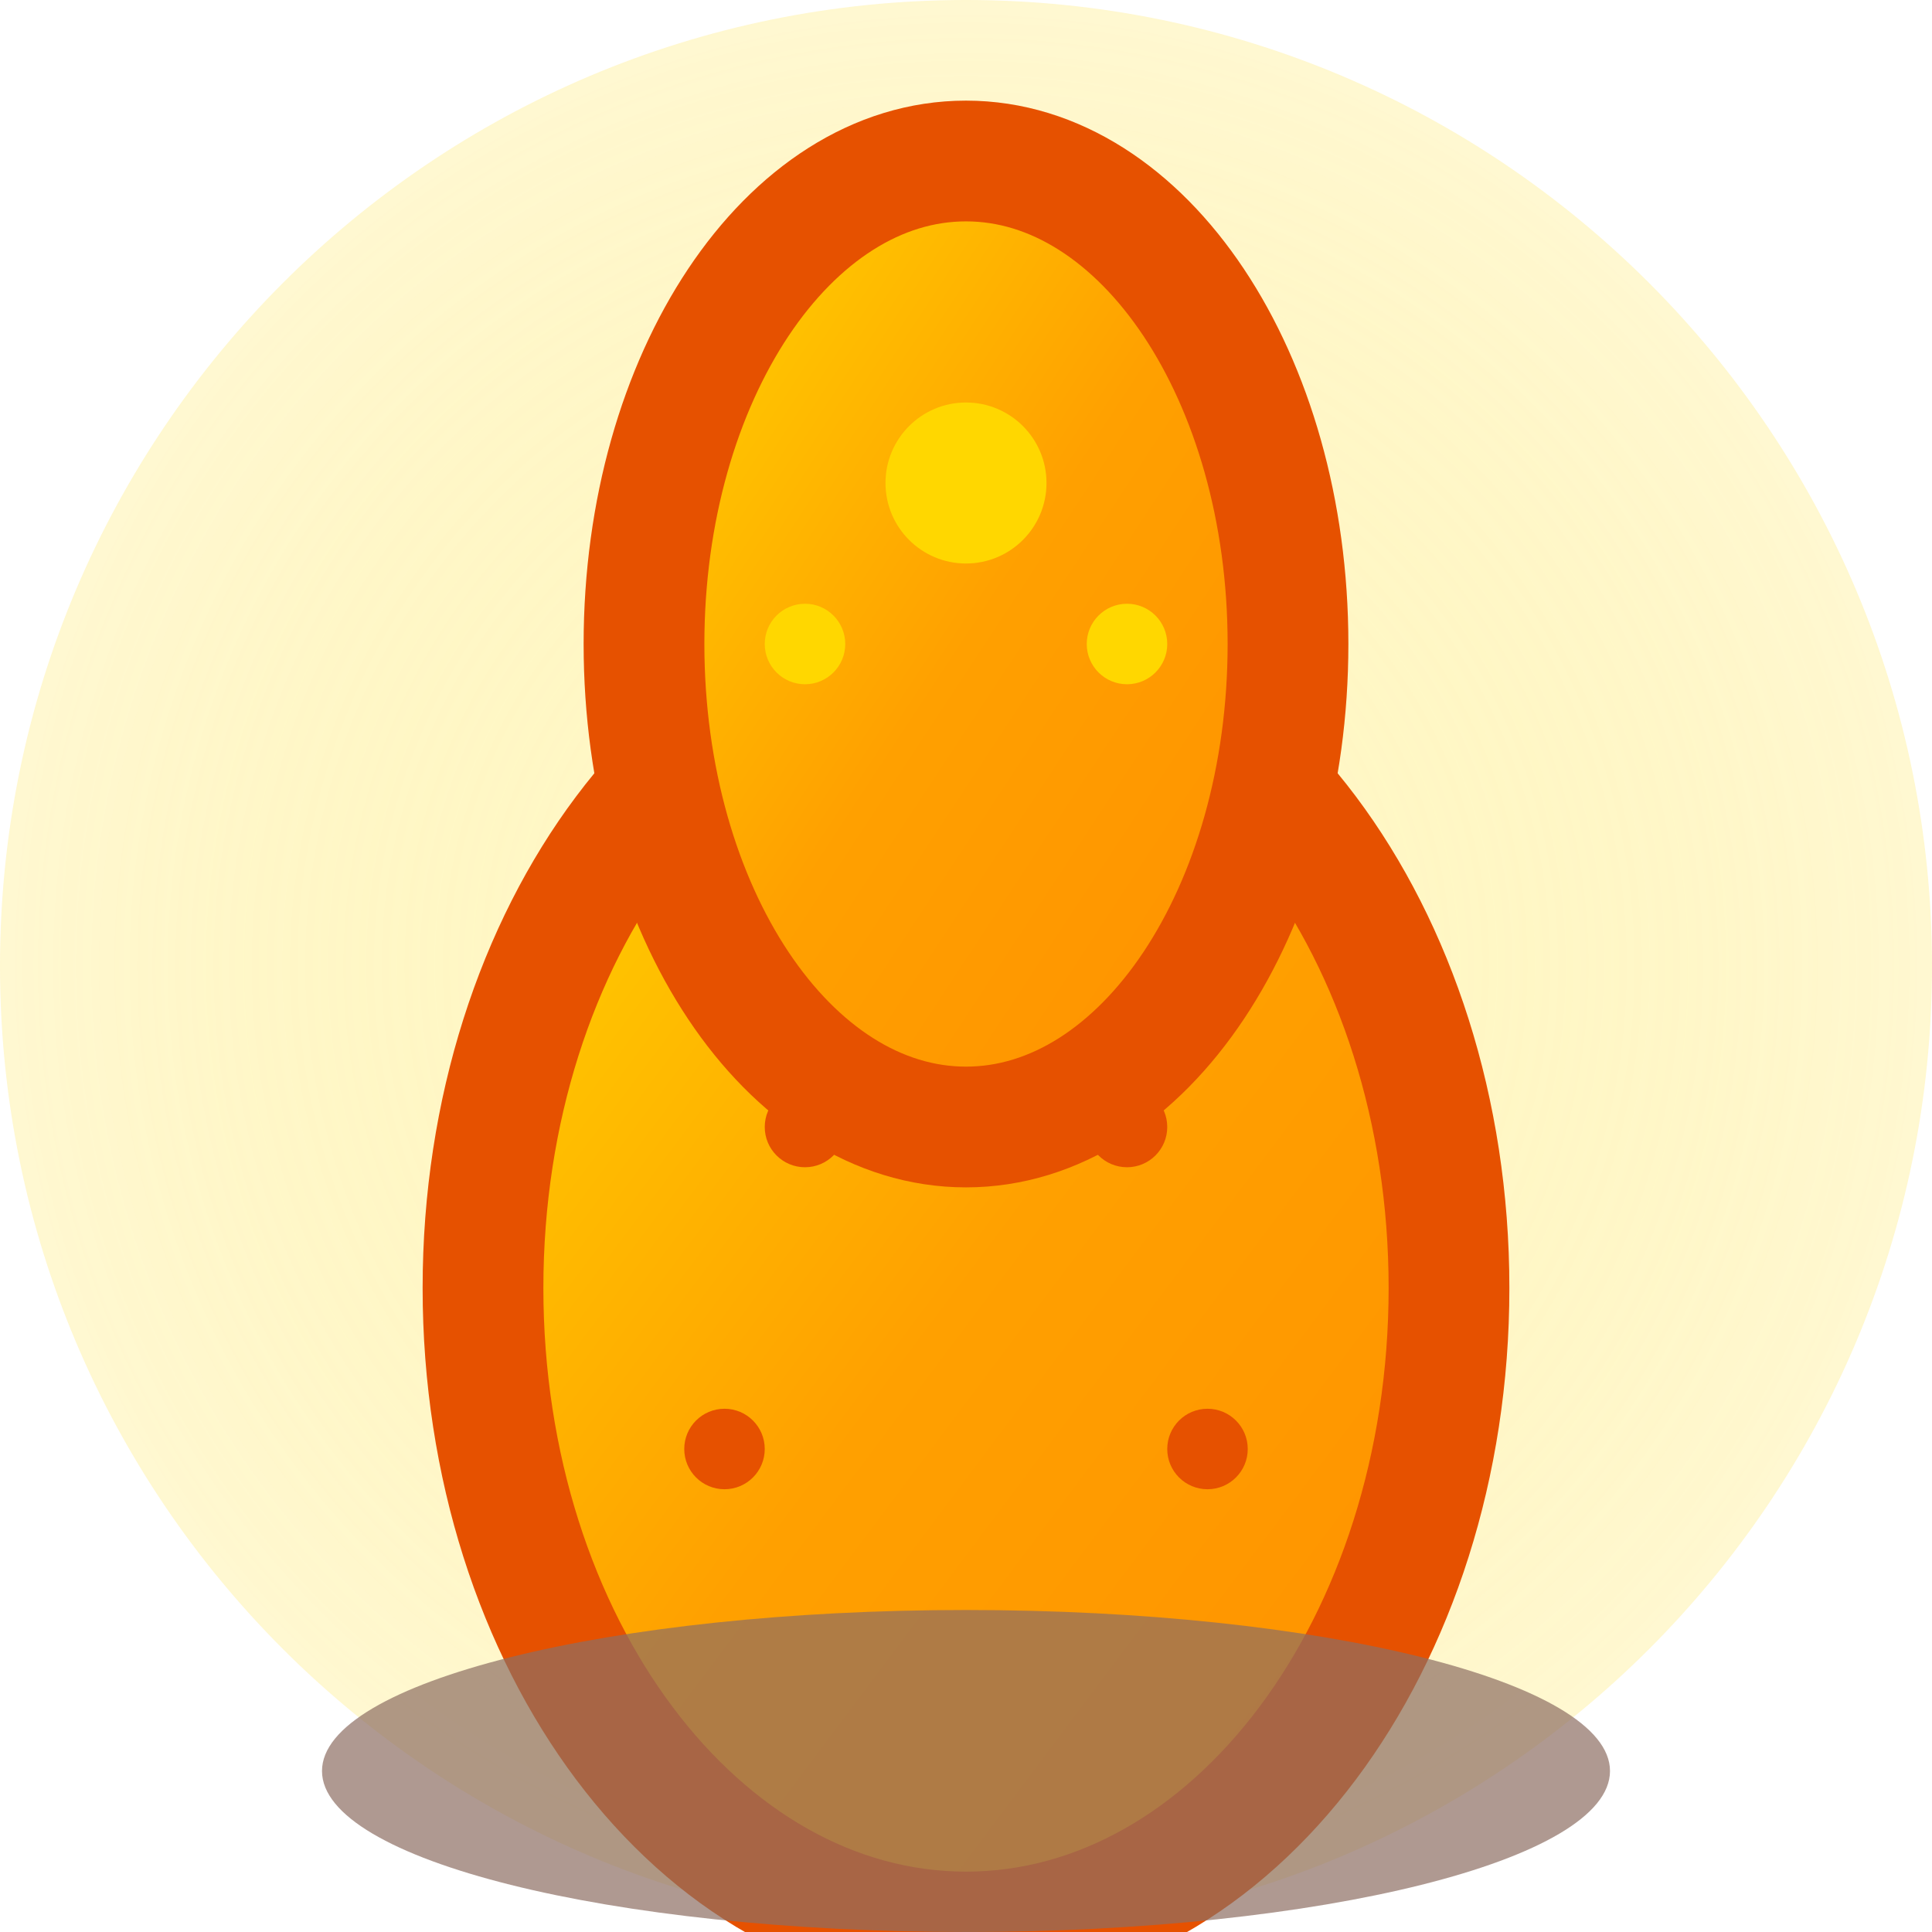
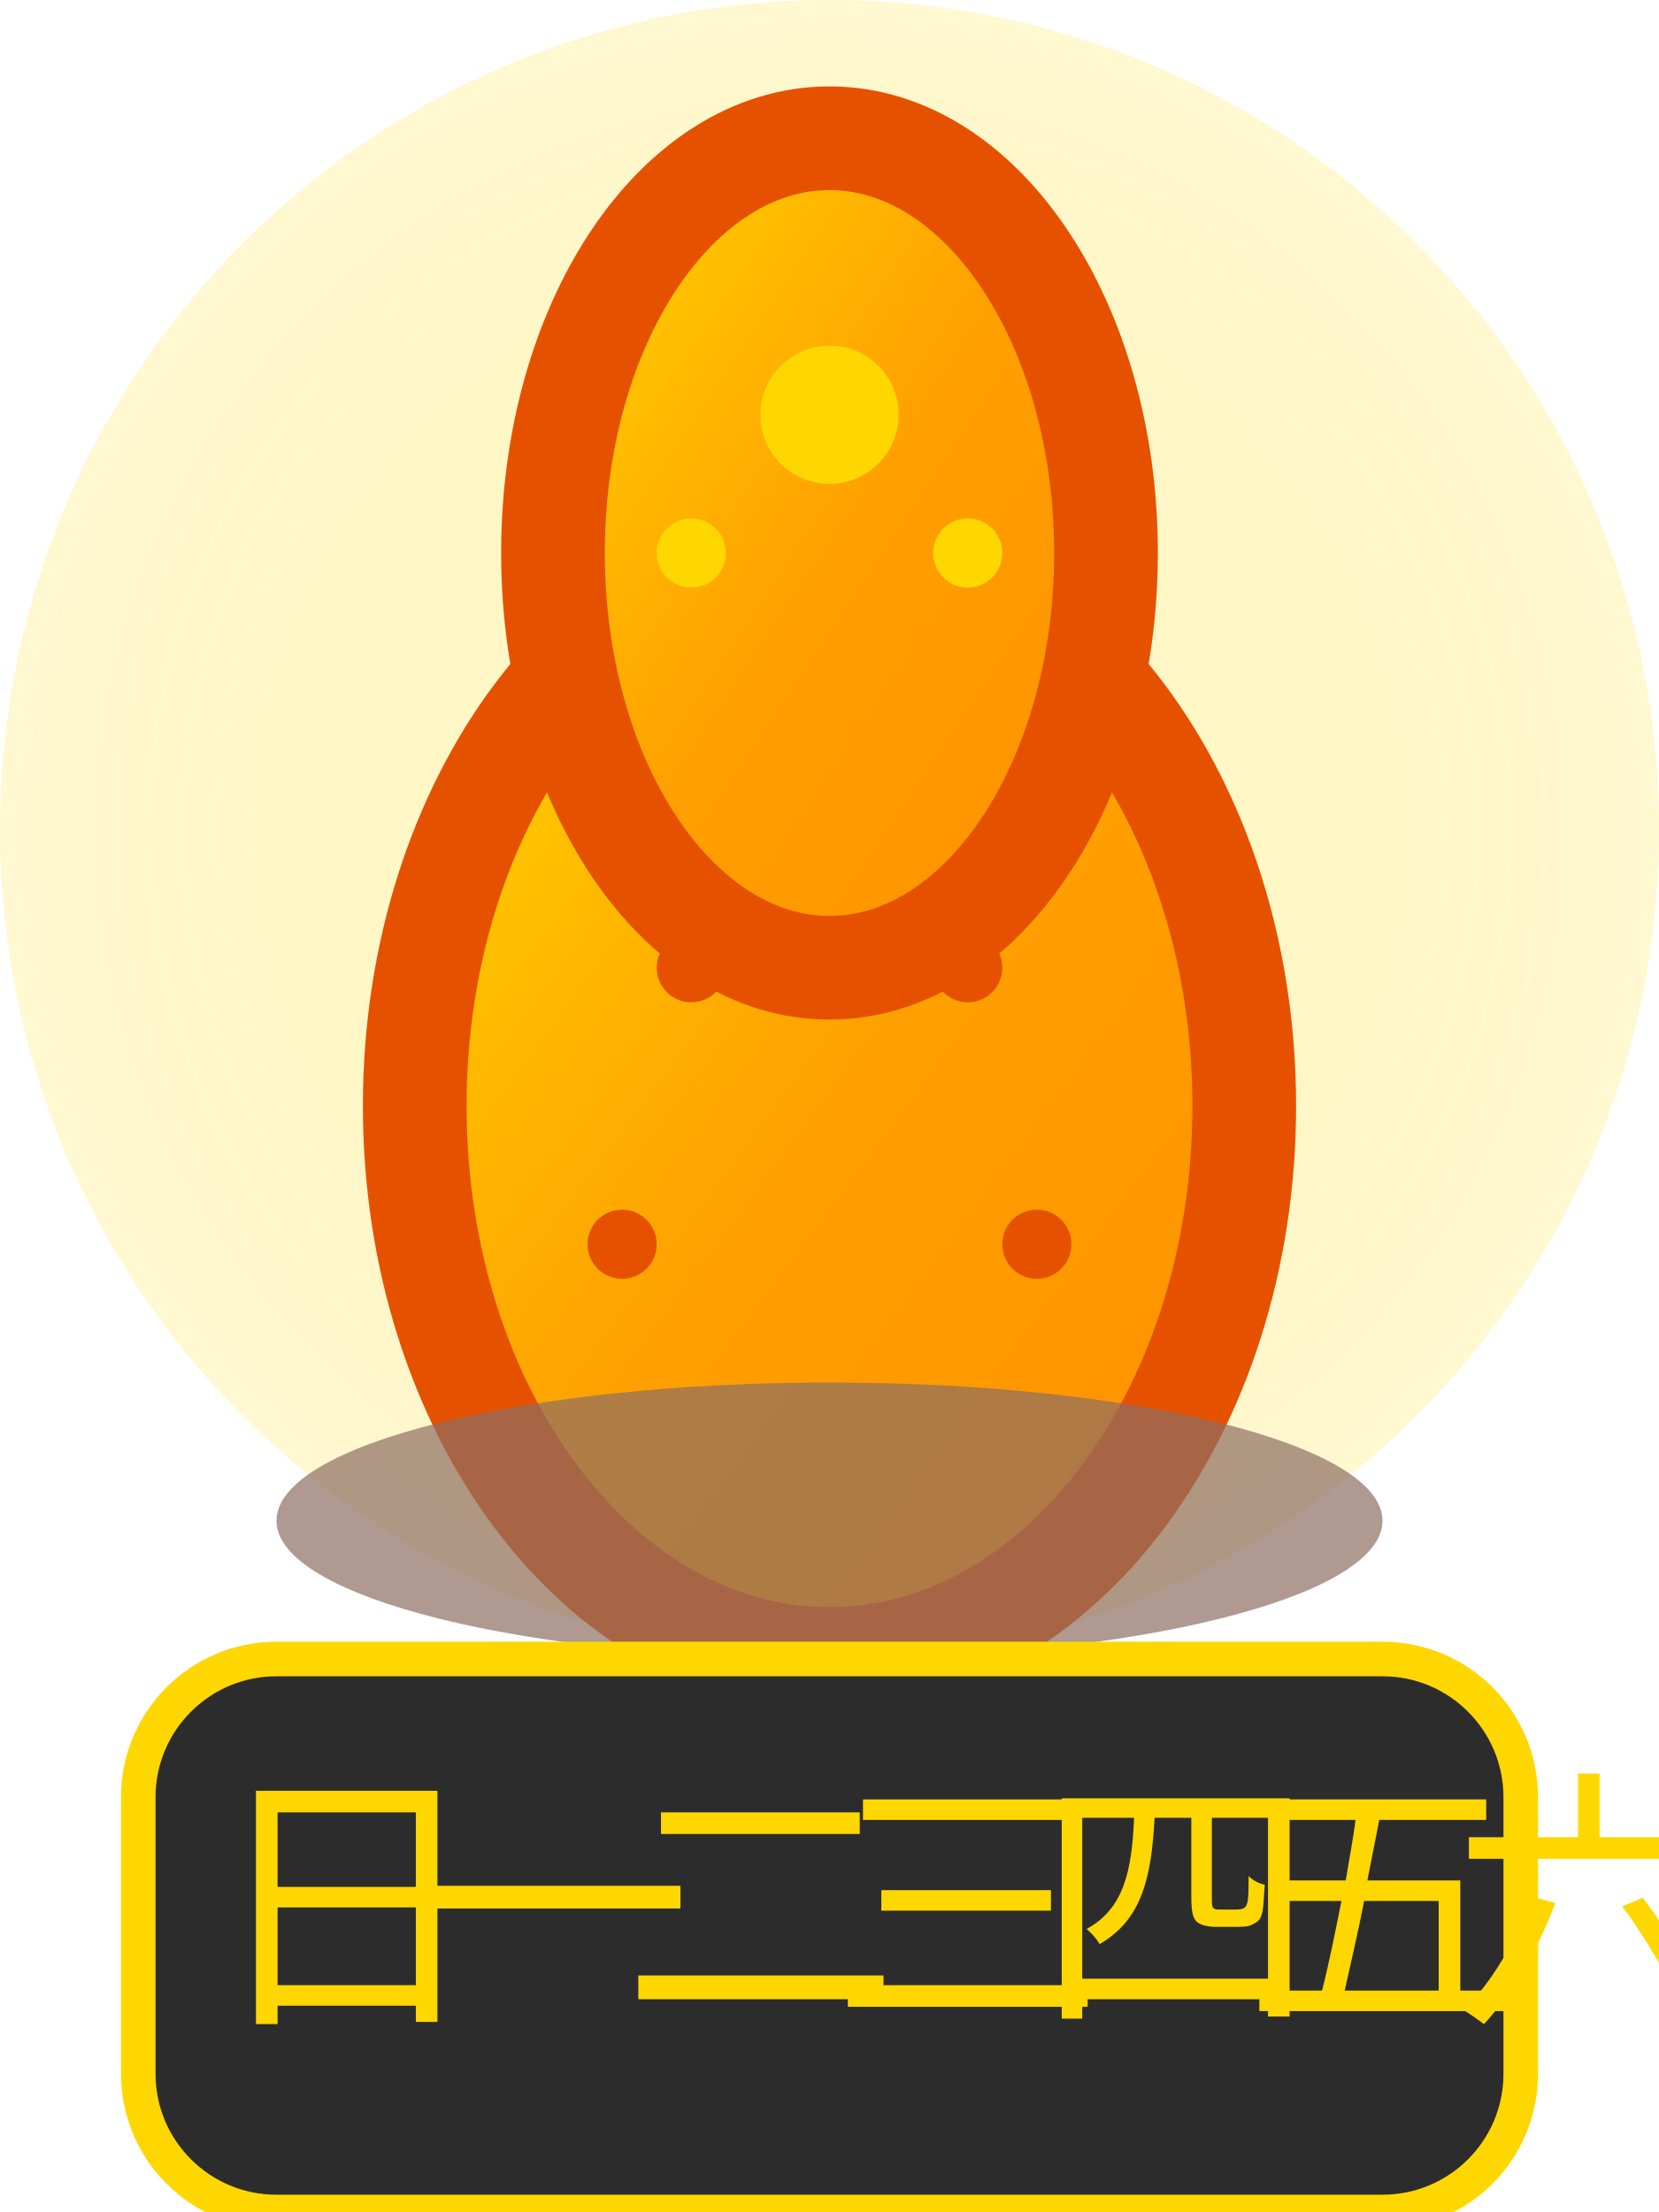
- <svg xmlns="http://www.w3.org/2000/svg" viewBox="0 0 24 24" width="24" height="24">
+ <svg xmlns="http://www.w3.org/2000/svg" viewBox="0 0 24 32" width="24" height="32">
  <defs>
    <linearGradient id="specialGradient" x1="0%" y1="0%" x2="100%" y2="100%">
      <stop offset="0%" style="stop-color:#FFD700;stop-opacity:1" />
      <stop offset="50%" style="stop-color:#FFA000;stop-opacity:1" />
      <stop offset="100%" style="stop-color:#FF8F00;stop-opacity:1" />
    </linearGradient>
    <radialGradient id="glowGradient" cx="50%" cy="50%" r="50%">
      <stop offset="0%" style="stop-color:#FFF59D;stop-opacity:0.8" />
      <stop offset="100%" style="stop-color:#FFD700;stop-opacity:0.3" />
    </radialGradient>
  </defs>
  <ellipse cx="12" cy="12" rx="12" ry="12" fill="url(#glowGradient)" opacity="0.6" />
  <ellipse cx="12" cy="16" rx="6" ry="8" fill="url(#specialGradient)" stroke="#E65100" stroke-width="1.5" />
  <ellipse cx="12" cy="8" rx="4" ry="6" fill="url(#specialGradient)" stroke="#E65100" stroke-width="1.5" />
  <circle cx="8" cy="10" r="0.5" fill="#E65100" />
  <circle cx="16" cy="10" r="0.5" fill="#E65100" />
  <circle cx="10" cy="14" r="0.5" fill="#E65100" />
  <circle cx="14" cy="14" r="0.5" fill="#E65100" />
  <circle cx="9" cy="18" r="0.5" fill="#E65100" />
  <circle cx="15" cy="18" r="0.5" fill="#E65100" />
  <circle cx="12" cy="6" r="1" fill="#FFD700" />
  <circle cx="10" cy="8" r="0.5" fill="#FFD700" />
  <circle cx="14" cy="8" r="0.5" fill="#FFD700" />
  <ellipse cx="12" cy="22" rx="8" ry="2" fill="#8D6E63" opacity="0.7" />
+   <rect x="2" y="24" width="20" height="8" fill="#2C2C2C" stroke="#FFD700" stroke-width="0.5" rx="2" />
+   <text x="3" y="29" font-family="Arial, sans-serif" font-size="4" fill="#FFD700" text-anchor="start">日</text>
+   <text x="6" y="29" font-family="Arial, sans-serif" font-size="4" fill="#FFD700" text-anchor="start">一</text>
+   <text x="9" y="29" font-family="Arial, sans-serif" font-size="4" fill="#FFD700" text-anchor="start">二</text>
+   <text x="12" y="29" font-family="Arial, sans-serif" font-size="4" fill="#FFD700" text-anchor="start">三</text>
+   <text x="15" y="29" font-family="Arial, sans-serif" font-size="4" fill="#FFD700" text-anchor="start">四</text>
+   <text x="18" y="29" font-family="Arial, sans-serif" font-size="4" fill="#FFD700" text-anchor="start">五</text>
+   <text x="21" y="29" font-family="Arial, sans-serif" font-size="4" fill="#FFD700" text-anchor="start">六</text>
</svg>
